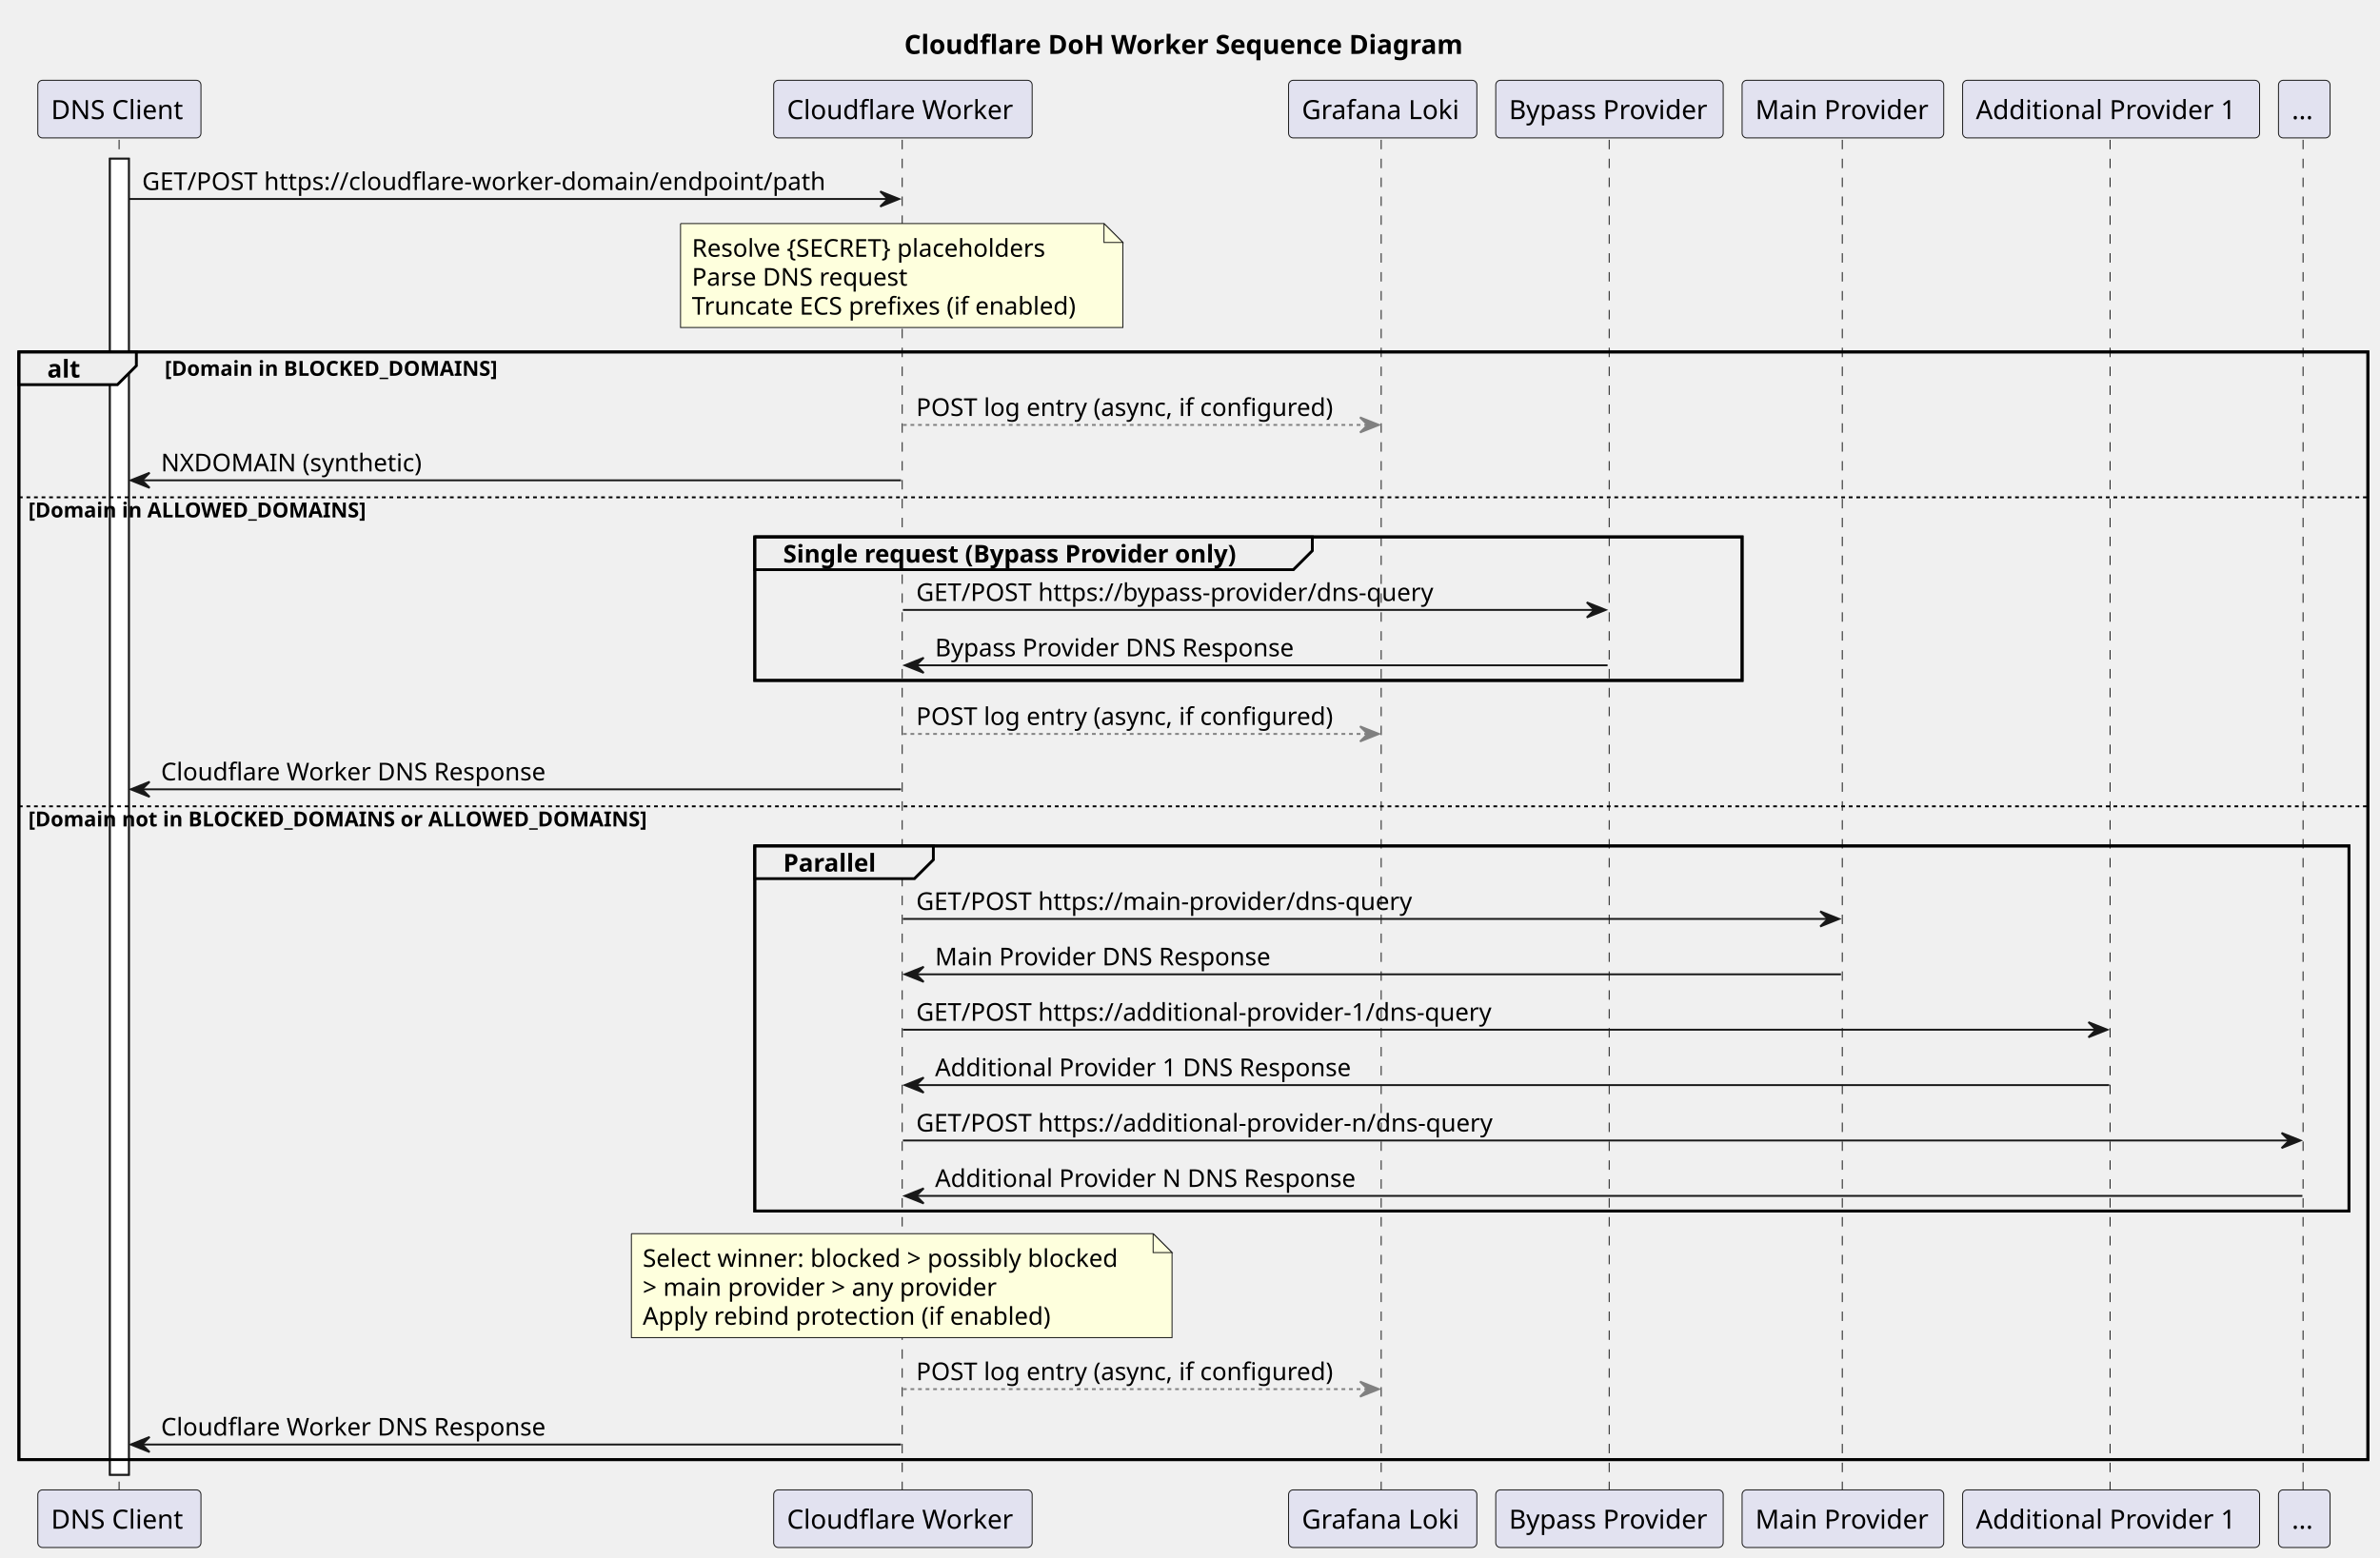
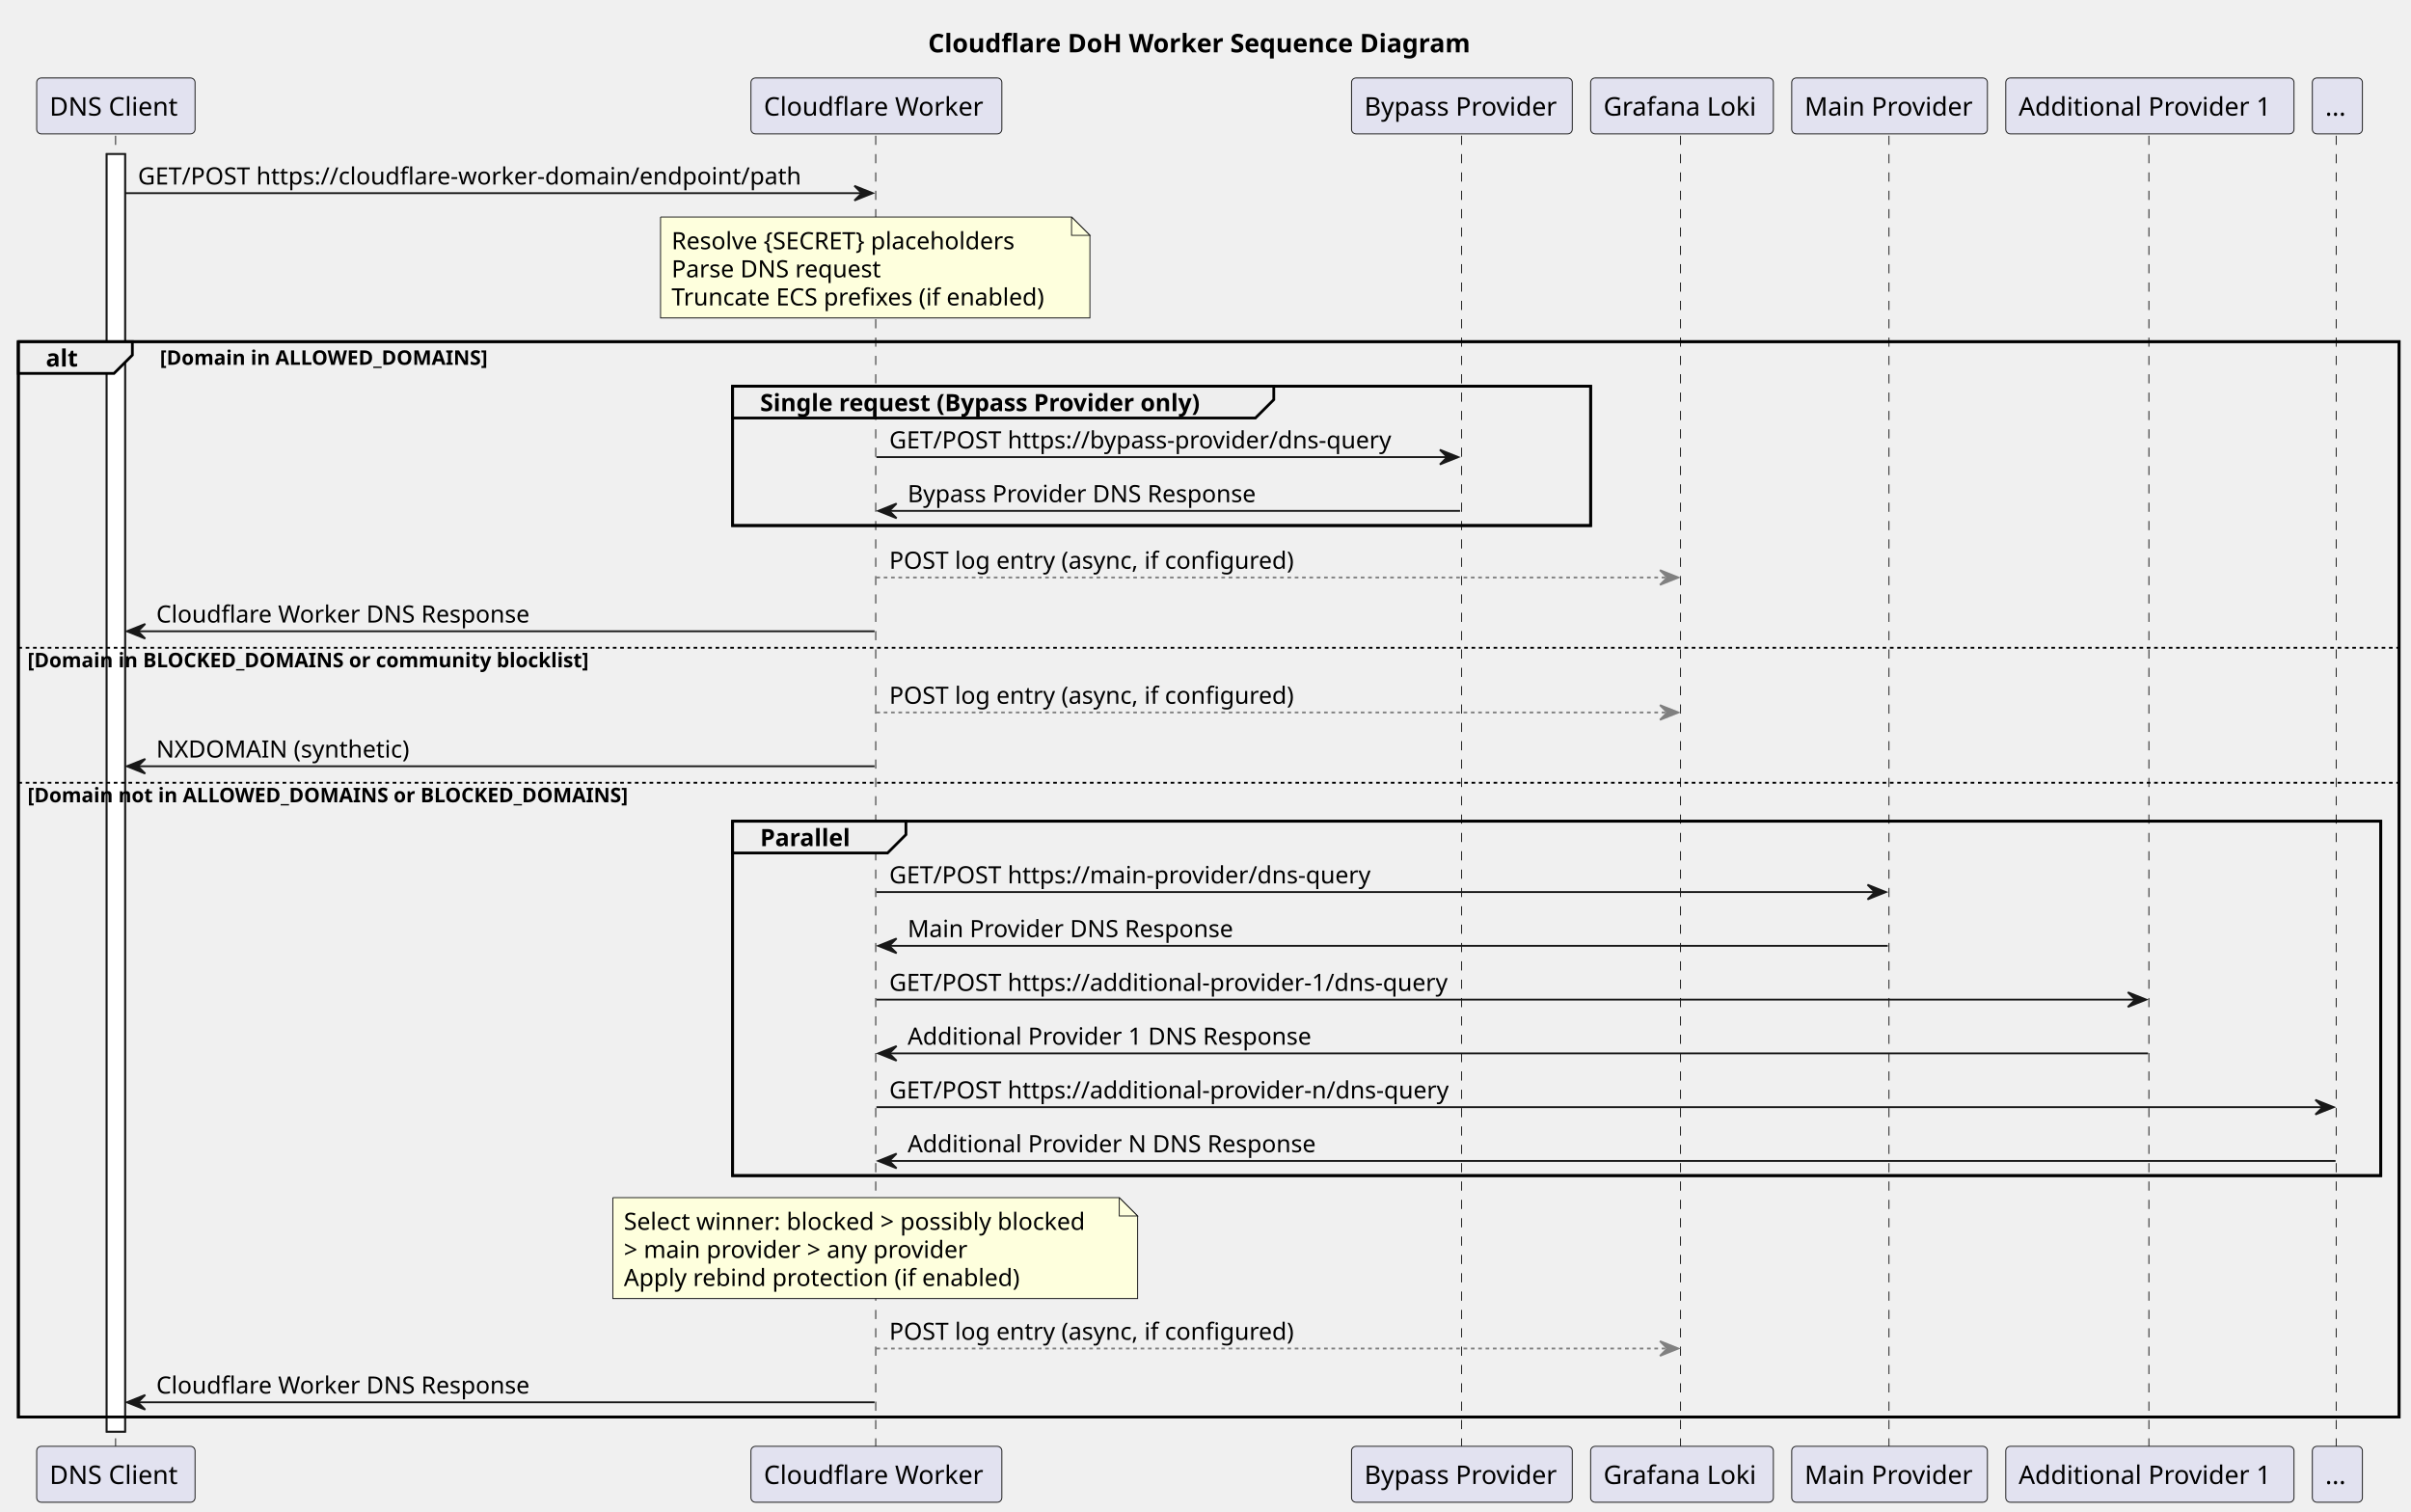
- <svg xmlns="http://www.w3.org/2000/svg" contentStyleType="text/css" data-diagram-type="SEQUENCE" height="824px" preserveAspectRatio="none" style="width:1259px;height:824px;background:#FFFFFF;" version="1.1" viewBox="0 0 1259 824" width="1259px" zoomAndPan="magnify">
+ <svg xmlns="http://www.w3.org/2000/svg" contentStyleType="text/css" data-diagram-type="SEQUENCE" height="824px" preserveAspectRatio="none" style="width:1314px;height:824px;background:#FFFFFF;" version="1.1" viewBox="0 0 1314 824" width="1314px" zoomAndPan="magnify">
  <defs />
  <g>
-     <text fill="#000000" font-family="sans-serif" font-size="14" font-weight="bold" lengthAdjust="spacing" textLength="304.917" x="478.336" y="28.535">Cloudflare DoH Worker Sequence Diagram</text>
+     <text fill="#000000" font-family="sans-serif" font-size="14" font-weight="bold" lengthAdjust="spacing" textLength="304.917" x="505.803" y="28.535">Cloudflare DoH Worker Sequence Diagram</text>
    <g>
      <rect fill="#FFFFFF" height="696.363" style="stroke:#181818;stroke-width:1;" width="10" x="58.152" y="83.977" />
    </g>
-     <rect fill="none" height="586.121" style="stroke:#000000;stroke-width:1.5;" width="1242.588" x="10" y="186.219" />
-     <rect fill="none" height="75.932" style="stroke:#000000;stroke-width:1.5;" width="522.283" x="399.272" y="284.106" />
-     <rect fill="none" height="193.174" style="stroke:#000000;stroke-width:1.5;" width="843.316" x="399.272" y="447.613" />
+     <rect fill="none" height="586.121" style="stroke:#000000;stroke-width:1.5;" width="1297.524" x="10" y="186.219" />
+     <rect fill="none" height="75.932" style="stroke:#000000;stroke-width:1.5;" width="467.619" x="399.272" y="210.529" />
+     <rect fill="none" height="193.174" style="stroke:#000000;stroke-width:1.5;" width="898.251" x="399.272" y="447.613" />
    <g class="participant-lifeline" data-entity-uid="part1" data-qualified-name="DNS Client" id="part1-lifeline">
      <g>
        <rect fill="#000000" fill-opacity="0" height="715.363" width="8" x="59.152" y="73.977" />
        <line style="stroke:#181818;stroke-width:0.5;stroke-dasharray:5,5;" x1="63" x2="63" y1="73.977" y2="789.34" />
      </g>
    </g>
    <g class="participant-lifeline" data-entity-uid="part2" data-qualified-name="Cloudflare Worker" id="part2-lifeline">
      <g>
        <rect fill="#000000" fill-opacity="0" height="715.363" width="8" x="473.639" y="73.977" />
        <line style="stroke:#181818;stroke-width:0.5;stroke-dasharray:5,5;" x1="477.272" x2="477.272" y1="73.977" y2="789.34" />
      </g>
    </g>
-     <g class="participant-lifeline" data-entity-uid="part3" data-qualified-name="Grafana Loki" id="part3-lifeline">
-       <g>
-         <rect fill="#000000" fill-opacity="0" height="715.363" width="8" x="727.443" y="73.977" />
-         <line style="stroke:#181818;stroke-width:0.5;stroke-dasharray:5,5;" x1="730.643" x2="730.643" y1="73.977" y2="789.34" />
-       </g>
-     </g>
-     <g class="participant-lifeline" data-entity-uid="part4" data-qualified-name="Bypass Provider" id="part4-lifeline">
-       <g>
-         <rect fill="#000000" fill-opacity="0" height="715.363" width="8" x="847.399" y="73.977" />
-         <line style="stroke:#181818;stroke-width:0.5;stroke-dasharray:5,5;" x1="851.243" x2="851.243" y1="73.977" y2="789.34" />
+     <g class="participant-lifeline" data-entity-uid="part3" data-qualified-name="Bypass Provider" id="part3-lifeline">
+       <g>
+         <rect fill="#000000" fill-opacity="0" height="715.363" width="8" x="792.735" y="73.977" />
+         <line style="stroke:#181818;stroke-width:0.5;stroke-dasharray:5,5;" x1="796.579" x2="796.579" y1="73.977" y2="789.34" />
+       </g>
+     </g>
+     <g class="participant-lifeline" data-entity-uid="part4" data-qualified-name="Grafana Loki" id="part4-lifeline">
+       <g>
+         <rect fill="#000000" fill-opacity="0" height="715.363" width="8" x="912.691" y="73.977" />
+         <line style="stroke:#181818;stroke-width:0.5;stroke-dasharray:5,5;" x1="915.891" x2="915.891" y1="73.977" y2="789.34" />
      </g>
    </g>
    <g class="participant-lifeline" data-entity-uid="part5" data-qualified-name="Main Provider" id="part5-lifeline">
      <g>
-         <rect fill="#000000" fill-opacity="0" height="715.363" width="8" x="970.882" y="73.977" />
-         <line style="stroke:#181818;stroke-width:0.5;stroke-dasharray:5,5;" x1="974.555" x2="974.555" y1="73.977" y2="789.34" />
+         <rect fill="#000000" fill-opacity="0" height="715.363" width="8" x="1025.818" y="73.977" />
+         <line style="stroke:#181818;stroke-width:0.5;stroke-dasharray:5,5;" x1="1029.491" x2="1029.491" y1="73.977" y2="789.34" />
      </g>
    </g>
    <g class="participant-lifeline" data-entity-uid="part6" data-qualified-name="Additional Provider 1" id="part6-lifeline">
      <g>
-         <rect fill="#000000" fill-opacity="0" height="715.363" width="8" x="1112.754" y="73.977" />
-         <line style="stroke:#181818;stroke-width:0.5;stroke-dasharray:5,5;" x1="1116.209" x2="1116.209" y1="73.977" y2="789.34" />
+         <rect fill="#000000" fill-opacity="0" height="715.363" width="8" x="1167.69" y="73.977" />
+         <line style="stroke:#181818;stroke-width:0.5;stroke-dasharray:5,5;" x1="1171.145" x2="1171.145" y1="73.977" y2="789.34" />
      </g>
    </g>
    <g class="participant-lifeline" data-entity-uid="part7" data-qualified-name="..." id="part7-lifeline">
      <g>
-         <rect fill="#000000" fill-opacity="0" height="715.363" width="8" x="1214.944" y="73.977" />
-         <line style="stroke:#181818;stroke-width:0.5;stroke-dasharray:5,5;" x1="1218.299" x2="1218.299" y1="73.977" y2="789.34" />
+         <rect fill="#000000" fill-opacity="0" height="715.363" width="8" x="1269.879" y="73.977" />
+         <line style="stroke:#181818;stroke-width:0.5;stroke-dasharray:5,5;" x1="1273.235" x2="1273.235" y1="73.977" y2="789.34" />
      </g>
    </g>
    <g class="participant participant-head" data-entity-uid="part1" data-qualified-name="DNS Client" id="part1-head">
      <rect fill="#E2E2F0" height="30.488" rx="2.5" ry="2.5" style="stroke:#181818;stroke-width:0.5;" width="86.304" x="20" y="42.488" />
      <text fill="#000000" font-family="sans-serif" font-size="14" lengthAdjust="spacing" textLength="72.304" x="27" y="63.023">DNS Client</text>
    </g>
    <g class="participant participant-tail" data-entity-uid="part1" data-qualified-name="DNS Client" id="part1-tail">
      <rect fill="#E2E2F0" height="30.488" rx="2.5" ry="2.5" style="stroke:#181818;stroke-width:0.5;" width="86.304" x="20" y="788.34" />
      <text fill="#000000" font-family="sans-serif" font-size="14" lengthAdjust="spacing" textLength="72.304" x="27" y="808.875">DNS Client</text>
    </g>
    <g class="participant participant-head" data-entity-uid="part2" data-qualified-name="Cloudflare Worker" id="part2-head">
      <rect fill="#E2E2F0" height="30.488" rx="2.5" ry="2.5" style="stroke:#181818;stroke-width:0.5;" width="136.732" x="409.272" y="42.488" />
      <text fill="#000000" font-family="sans-serif" font-size="14" lengthAdjust="spacing" textLength="122.732" x="416.272" y="63.023">Cloudflare Worker</text>
    </g>
    <g class="participant participant-tail" data-entity-uid="part2" data-qualified-name="Cloudflare Worker" id="part2-tail">
      <rect fill="#E2E2F0" height="30.488" rx="2.5" ry="2.5" style="stroke:#181818;stroke-width:0.5;" width="136.732" x="409.272" y="788.34" />
      <text fill="#000000" font-family="sans-serif" font-size="14" lengthAdjust="spacing" textLength="122.732" x="416.272" y="808.875">Cloudflare Worker</text>
    </g>
-     <g class="participant participant-head" data-entity-uid="part3" data-qualified-name="Grafana Loki" id="part3-head">
-       <rect fill="#E2E2F0" height="30.488" rx="2.5" ry="2.5" style="stroke:#181818;stroke-width:0.5;" width="99.6" x="681.643" y="42.488" />
-       <text fill="#000000" font-family="sans-serif" font-size="14" lengthAdjust="spacing" textLength="85.6" x="688.643" y="63.023">Grafana Loki</text>
-     </g>
-     <g class="participant participant-tail" data-entity-uid="part3" data-qualified-name="Grafana Loki" id="part3-tail">
-       <rect fill="#E2E2F0" height="30.488" rx="2.5" ry="2.5" style="stroke:#181818;stroke-width:0.5;" width="99.6" x="681.643" y="788.34" />
-       <text fill="#000000" font-family="sans-serif" font-size="14" lengthAdjust="spacing" textLength="85.6" x="688.643" y="808.875">Grafana Loki</text>
-     </g>
-     <g class="participant participant-head" data-entity-uid="part4" data-qualified-name="Bypass Provider" id="part4-head">
-       <rect fill="#E2E2F0" height="30.488" rx="2.5" ry="2.5" style="stroke:#181818;stroke-width:0.5;" width="120.312" x="791.243" y="42.488" />
-       <text fill="#000000" font-family="sans-serif" font-size="14" lengthAdjust="spacing" textLength="106.312" x="798.243" y="63.023">Bypass Provider</text>
-     </g>
-     <g class="participant participant-tail" data-entity-uid="part4" data-qualified-name="Bypass Provider" id="part4-tail">
-       <rect fill="#E2E2F0" height="30.488" rx="2.5" ry="2.5" style="stroke:#181818;stroke-width:0.5;" width="120.312" x="791.243" y="788.34" />
-       <text fill="#000000" font-family="sans-serif" font-size="14" lengthAdjust="spacing" textLength="106.312" x="798.243" y="808.875">Bypass Provider</text>
+     <g class="participant participant-head" data-entity-uid="part3" data-qualified-name="Bypass Provider" id="part3-head">
+       <rect fill="#E2E2F0" height="30.488" rx="2.5" ry="2.5" style="stroke:#181818;stroke-width:0.5;" width="120.312" x="736.579" y="42.488" />
+       <text fill="#000000" font-family="sans-serif" font-size="14" lengthAdjust="spacing" textLength="106.312" x="743.579" y="63.023">Bypass Provider</text>
+     </g>
+     <g class="participant participant-tail" data-entity-uid="part3" data-qualified-name="Bypass Provider" id="part3-tail">
+       <rect fill="#E2E2F0" height="30.488" rx="2.5" ry="2.5" style="stroke:#181818;stroke-width:0.5;" width="120.312" x="736.579" y="788.34" />
+       <text fill="#000000" font-family="sans-serif" font-size="14" lengthAdjust="spacing" textLength="106.312" x="743.579" y="808.875">Bypass Provider</text>
+     </g>
+     <g class="participant participant-head" data-entity-uid="part4" data-qualified-name="Grafana Loki" id="part4-head">
+       <rect fill="#E2E2F0" height="30.488" rx="2.5" ry="2.5" style="stroke:#181818;stroke-width:0.5;" width="99.6" x="866.891" y="42.488" />
+       <text fill="#000000" font-family="sans-serif" font-size="14" lengthAdjust="spacing" textLength="85.6" x="873.891" y="63.023">Grafana Loki</text>
+     </g>
+     <g class="participant participant-tail" data-entity-uid="part4" data-qualified-name="Grafana Loki" id="part4-tail">
+       <rect fill="#E2E2F0" height="30.488" rx="2.5" ry="2.5" style="stroke:#181818;stroke-width:0.5;" width="99.6" x="866.891" y="788.34" />
+       <text fill="#000000" font-family="sans-serif" font-size="14" lengthAdjust="spacing" textLength="85.6" x="873.891" y="808.875">Grafana Loki</text>
    </g>
    <g class="participant participant-head" data-entity-uid="part5" data-qualified-name="Main Provider" id="part5-head">
-       <rect fill="#E2E2F0" height="30.488" rx="2.5" ry="2.5" style="stroke:#181818;stroke-width:0.5;" width="106.654" x="921.555" y="42.488" />
-       <text fill="#000000" font-family="sans-serif" font-size="14" lengthAdjust="spacing" textLength="92.654" x="928.555" y="63.023">Main Provider</text>
+       <rect fill="#E2E2F0" height="30.488" rx="2.5" ry="2.5" style="stroke:#181818;stroke-width:0.5;" width="106.654" x="976.491" y="42.488" />
+       <text fill="#000000" font-family="sans-serif" font-size="14" lengthAdjust="spacing" textLength="92.654" x="983.491" y="63.023">Main Provider</text>
    </g>
    <g class="participant participant-tail" data-entity-uid="part5" data-qualified-name="Main Provider" id="part5-tail">
-       <rect fill="#E2E2F0" height="30.488" rx="2.5" ry="2.5" style="stroke:#181818;stroke-width:0.5;" width="106.654" x="921.555" y="788.34" />
-       <text fill="#000000" font-family="sans-serif" font-size="14" lengthAdjust="spacing" textLength="92.654" x="928.555" y="808.875">Main Provider</text>
+       <rect fill="#E2E2F0" height="30.488" rx="2.5" ry="2.5" style="stroke:#181818;stroke-width:0.5;" width="106.654" x="976.491" y="788.34" />
+       <text fill="#000000" font-family="sans-serif" font-size="14" lengthAdjust="spacing" textLength="92.654" x="983.491" y="808.875">Main Provider</text>
    </g>
    <g class="participant participant-head" data-entity-uid="part6" data-qualified-name="Additional Provider 1" id="part6-head">
-       <rect fill="#E2E2F0" height="30.488" rx="2.5" ry="2.5" style="stroke:#181818;stroke-width:0.5;" width="157.09" x="1038.209" y="42.488" />
-       <text fill="#000000" font-family="sans-serif" font-size="14" lengthAdjust="spacing" textLength="143.09" x="1045.209" y="63.023">Additional Provider 1</text>
+       <rect fill="#E2E2F0" height="30.488" rx="2.5" ry="2.5" style="stroke:#181818;stroke-width:0.5;" width="157.09" x="1093.145" y="42.488" />
+       <text fill="#000000" font-family="sans-serif" font-size="14" lengthAdjust="spacing" textLength="143.09" x="1100.145" y="63.023">Additional Provider 1</text>
    </g>
    <g class="participant participant-tail" data-entity-uid="part6" data-qualified-name="Additional Provider 1" id="part6-tail">
-       <rect fill="#E2E2F0" height="30.488" rx="2.5" ry="2.5" style="stroke:#181818;stroke-width:0.5;" width="157.09" x="1038.209" y="788.34" />
-       <text fill="#000000" font-family="sans-serif" font-size="14" lengthAdjust="spacing" textLength="143.09" x="1045.209" y="808.875">Additional Provider 1</text>
+       <rect fill="#E2E2F0" height="30.488" rx="2.5" ry="2.5" style="stroke:#181818;stroke-width:0.5;" width="157.09" x="1093.145" y="788.34" />
+       <text fill="#000000" font-family="sans-serif" font-size="14" lengthAdjust="spacing" textLength="143.09" x="1100.145" y="808.875">Additional Provider 1</text>
    </g>
    <g class="participant participant-head" data-entity-uid="part7" data-qualified-name="..." id="part7-head">
-       <rect fill="#E2E2F0" height="30.488" rx="2.5" ry="2.5" style="stroke:#181818;stroke-width:0.5;" width="27.289" x="1205.299" y="42.488" />
-       <text fill="#000000" font-family="sans-serif" font-size="14" lengthAdjust="spacing" textLength="13.289" x="1212.299" y="63.023">...</text>
+       <rect fill="#E2E2F0" height="30.488" rx="2.5" ry="2.5" style="stroke:#181818;stroke-width:0.5;" width="27.289" x="1260.235" y="42.488" />
+       <text fill="#000000" font-family="sans-serif" font-size="14" lengthAdjust="spacing" textLength="13.289" x="1267.235" y="63.023">...</text>
    </g>
    <g class="participant participant-tail" data-entity-uid="part7" data-qualified-name="..." id="part7-tail">
-       <rect fill="#E2E2F0" height="30.488" rx="2.5" ry="2.5" style="stroke:#181818;stroke-width:0.5;" width="27.289" x="1205.299" y="788.34" />
-       <text fill="#000000" font-family="sans-serif" font-size="14" lengthAdjust="spacing" textLength="13.289" x="1212.299" y="808.875">...</text>
+       <rect fill="#E2E2F0" height="30.488" rx="2.5" ry="2.5" style="stroke:#181818;stroke-width:0.5;" width="27.289" x="1260.235" y="788.34" />
+       <text fill="#000000" font-family="sans-serif" font-size="14" lengthAdjust="spacing" textLength="13.289" x="1267.235" y="808.875">...</text>
    </g>
    <g>
      <rect fill="#FFFFFF" height="696.363" style="stroke:#181818;stroke-width:1;" width="10" x="58.152" y="83.977" />
    </g>
    <g class="message" data-entity-1="part1" data-entity-2="part2" id="msg1">
      <polygon fill="#181818" points="465.639,101.287,475.639,105.287,465.639,109.287,469.639,105.287" style="stroke:#181818;stroke-width:1;" />
      <line style="stroke:#181818;stroke-width:1;" x1="68.152" x2="471.639" y1="105.287" y2="105.287" />
      <text fill="#000000" font-family="sans-serif" font-size="13" lengthAdjust="spacing" textLength="385.487" x="75.152" y="100.545">GET/POST https://cloudflare-worker-domain/endpoint/path</text>
    </g>
    <path d="M360,118.287 L360,173.287 L594,173.287 L594,128.287 L584,118.287 L360,118.287" fill="#FEFFDD" style="stroke:#181818;stroke-width:0.5;" />
    <path d="M584,118.287 L584,128.287 L594,128.287 L584,118.287" fill="#FEFFDD" style="stroke:#181818;stroke-width:0.5;" />
    <text fill="#000000" font-family="sans-serif" font-size="13" lengthAdjust="spacing" textLength="191.217" x="366" y="135.856">Resolve {SECRET} placeholders</text>
    <text fill="#000000" font-family="sans-serif" font-size="13" lengthAdjust="spacing" textLength="115.667" x="366" y="151.166">Parse DNS request</text>
    <text fill="#000000" font-family="sans-serif" font-size="13" lengthAdjust="spacing" textLength="213.084" x="366" y="166.477">Truncate ECS prefixes (if enabled)</text>
    <path d="M10,186.219 L72.139,186.219 L72.139,193.529 L62.139,203.529 L10,203.529 L10,186.219" fill="#EEEEEE" style="stroke:#000000;stroke-width:1.5;" />
-     <rect fill="none" height="586.121" style="stroke:#000000;stroke-width:1.5;" width="1242.588" x="10" y="186.219" />
+     <rect fill="none" height="586.121" style="stroke:#000000;stroke-width:1.5;" width="1297.524" x="10" y="186.219" />
    <text fill="#000000" font-family="sans-serif" font-size="13" font-weight="bold" lengthAdjust="spacing" textLength="17.139" x="25" y="199.787">alt</text>
-     <text fill="#000000" font-family="sans-serif" font-size="11" font-weight="bold" lengthAdjust="spacing" textLength="182.993" x="87.139" y="198.853">[Domain in BLOCKED_DOMAINS]</text>
+     <text fill="#000000" font-family="sans-serif" font-size="11" font-weight="bold" lengthAdjust="spacing" textLength="184.857" x="87.139" y="198.853">[Domain in ALLOWED_DOMAINS]</text>
+     <path d="M399.272,210.529 L694.211,210.529 L694.211,217.84 L684.211,227.84 L399.272,227.84 L399.272,210.529" fill="#EEEEEE" style="stroke:#000000;stroke-width:1.5;" />
+     <rect fill="none" height="75.932" style="stroke:#000000;stroke-width:1.5;" width="467.619" x="399.272" y="210.529" />
+     <text fill="#000000" font-family="sans-serif" font-size="13" font-weight="bold" lengthAdjust="spacing" textLength="249.939" x="414.272" y="224.098">Single request (Bypass Provider only)</text>
    <g class="message" data-entity-1="part2" data-entity-2="part3" id="msg2">
-       <polygon fill="#808080" points="719.443,220.84,729.443,224.84,719.443,228.84,723.443,224.84" style="stroke:#808080;stroke-width:1;" />
-       <line style="stroke:#808080;stroke-width:1;stroke-dasharray:2,2;" x1="477.639" x2="725.443" y1="224.84" y2="224.84" />
-       <text fill="#000000" font-family="sans-serif" font-size="13" lengthAdjust="spacing" textLength="229.804" x="484.639" y="220.098">POST log entry (async, if configured)</text>
-     </g>
-     <g class="message" data-entity-1="part2" data-entity-2="part1" id="msg3">
-       <polygon fill="#181818" points="79.152,250.15,69.152,254.15,79.152,258.15,75.152,254.15" style="stroke:#181818;stroke-width:1;" />
-       <line style="stroke:#181818;stroke-width:1;" x1="73.152" x2="476.639" y1="254.15" y2="254.15" />
-       <text fill="#000000" font-family="sans-serif" font-size="13" lengthAdjust="spacing" textLength="140.601" x="85.152" y="249.408">NXDOMAIN (synthetic)</text>
-     </g>
-     <line style="stroke:#000000;stroke-width:1;stroke-dasharray:2,2;" x1="10" x2="1252.588" y1="263.15" y2="263.15" />
-     <text fill="#000000" font-family="sans-serif" font-size="11" font-weight="bold" lengthAdjust="spacing" textLength="184.857" x="15" y="273.785">[Domain in ALLOWED_DOMAINS]</text>
-     <path d="M399.272,284.106 L694.211,284.106 L694.211,291.416 L684.211,301.416 L399.272,301.416 L399.272,284.106" fill="#EEEEEE" style="stroke:#000000;stroke-width:1.5;" />
-     <rect fill="none" height="75.932" style="stroke:#000000;stroke-width:1.5;" width="522.283" x="399.272" y="284.106" />
-     <text fill="#000000" font-family="sans-serif" font-size="13" font-weight="bold" lengthAdjust="spacing" textLength="249.939" x="414.272" y="297.674">Single request (Bypass Provider only)</text>
+       <polygon fill="#181818" points="784.735,245.15,794.735,249.15,784.735,253.15,788.735,249.15" style="stroke:#181818;stroke-width:1;" />
+       <line style="stroke:#181818;stroke-width:1;" x1="477.639" x2="790.735" y1="249.15" y2="249.15" />
+       <text fill="#000000" font-family="sans-serif" font-size="13" lengthAdjust="spacing" textLength="295.096" x="484.639" y="244.408">GET/POST https://bypass-provider/dns-query</text>
+     </g>
+     <g class="message" data-entity-1="part3" data-entity-2="part2" id="msg3">
+       <polygon fill="#181818" points="488.639,274.461,478.639,278.461,488.639,282.461,484.639,278.461" style="stroke:#181818;stroke-width:1;" />
+       <line style="stroke:#181818;stroke-width:1;" x1="482.639" x2="795.735" y1="278.461" y2="278.461" />
+       <text fill="#000000" font-family="sans-serif" font-size="13" lengthAdjust="spacing" textLength="193.483" x="494.639" y="273.719">Bypass Provider DNS Response</text>
+     </g>
    <g class="message" data-entity-1="part2" data-entity-2="part4" id="msg4">
-       <polygon fill="#181818" points="839.399,318.727,849.399,322.727,839.399,326.727,843.399,322.727" style="stroke:#181818;stroke-width:1;" />
-       <line style="stroke:#181818;stroke-width:1;" x1="477.639" x2="845.399" y1="322.727" y2="322.727" />
-       <text fill="#000000" font-family="sans-serif" font-size="13" lengthAdjust="spacing" textLength="295.096" x="484.639" y="317.984">GET/POST https://bypass-provider/dns-query</text>
-     </g>
-     <g class="message" data-entity-1="part4" data-entity-2="part2" id="msg5">
-       <polygon fill="#181818" points="488.639,348.037,478.639,352.037,488.639,356.037,484.639,352.037" style="stroke:#181818;stroke-width:1;" />
-       <line style="stroke:#181818;stroke-width:1;" x1="482.639" x2="850.399" y1="352.037" y2="352.037" />
-       <text fill="#000000" font-family="sans-serif" font-size="13" lengthAdjust="spacing" textLength="193.483" x="494.639" y="347.295">Bypass Provider DNS Response</text>
-     </g>
-     <g class="message" data-entity-1="part2" data-entity-2="part3" id="msg6">
-       <polygon fill="#808080" points="719.443,384.348,729.443,388.348,719.443,392.348,723.443,388.348" style="stroke:#808080;stroke-width:1;" />
-       <line style="stroke:#808080;stroke-width:1;stroke-dasharray:2,2;" x1="477.639" x2="725.443" y1="388.348" y2="388.348" />
+       <polygon fill="#808080" points="904.691,310.772,914.691,314.772,904.691,318.772,908.691,314.772" style="stroke:#808080;stroke-width:1;" />
+       <line style="stroke:#808080;stroke-width:1;stroke-dasharray:2,2;" x1="477.639" x2="910.691" y1="314.772" y2="314.772" />
+       <text fill="#000000" font-family="sans-serif" font-size="13" lengthAdjust="spacing" textLength="229.804" x="484.639" y="310.029">POST log entry (async, if configured)</text>
+     </g>
+     <g class="message" data-entity-1="part2" data-entity-2="part1" id="msg5">
+       <polygon fill="#181818" points="79.152,340.082,69.152,344.082,79.152,348.082,75.152,344.082" style="stroke:#181818;stroke-width:1;" />
+       <line style="stroke:#181818;stroke-width:1;" x1="73.152" x2="476.639" y1="344.082" y2="344.082" />
+       <text fill="#000000" font-family="sans-serif" font-size="13" lengthAdjust="spacing" textLength="208.73" x="85.152" y="339.34">Cloudflare Worker DNS Response</text>
+     </g>
+     <line style="stroke:#000000;stroke-width:1;stroke-dasharray:2,2;" x1="10" x2="1307.524" y1="353.082" y2="353.082" />
+     <text fill="#000000" font-family="sans-serif" font-size="11" font-weight="bold" lengthAdjust="spacing" textLength="317.544" x="15" y="363.717">[Domain in BLOCKED_DOMAINS or community blocklist]</text>
+     <g class="message" data-entity-1="part2" data-entity-2="part4" id="msg6">
+       <polygon fill="#808080" points="904.691,384.348,914.691,388.348,904.691,392.348,908.691,388.348" style="stroke:#808080;stroke-width:1;" />
+       <line style="stroke:#808080;stroke-width:1;stroke-dasharray:2,2;" x1="477.639" x2="910.691" y1="388.348" y2="388.348" />
      <text fill="#000000" font-family="sans-serif" font-size="13" lengthAdjust="spacing" textLength="229.804" x="484.639" y="383.606">POST log entry (async, if configured)</text>
    </g>
    <g class="message" data-entity-1="part2" data-entity-2="part1" id="msg7">
      <polygon fill="#181818" points="79.152,413.658,69.152,417.658,79.152,421.658,75.152,417.658" style="stroke:#181818;stroke-width:1;" />
      <line style="stroke:#181818;stroke-width:1;" x1="73.152" x2="476.639" y1="417.658" y2="417.658" />
-       <text fill="#000000" font-family="sans-serif" font-size="13" lengthAdjust="spacing" textLength="208.73" x="85.152" y="412.916">Cloudflare Worker DNS Response</text>
-     </g>
-     <line style="stroke:#000000;stroke-width:1;stroke-dasharray:2,2;" x1="10" x2="1252.588" y1="426.658" y2="426.658" />
-     <text fill="#000000" font-family="sans-serif" font-size="11" font-weight="bold" lengthAdjust="spacing" textLength="339.571" x="15" y="437.293">[Domain not in BLOCKED_DOMAINS or ALLOWED_DOMAINS]</text>
+       <text fill="#000000" font-family="sans-serif" font-size="13" lengthAdjust="spacing" textLength="140.601" x="85.152" y="412.916">NXDOMAIN (synthetic)</text>
+     </g>
+     <line style="stroke:#000000;stroke-width:1;stroke-dasharray:2,2;" x1="10" x2="1307.524" y1="426.658" y2="426.658" />
+     <text fill="#000000" font-family="sans-serif" font-size="11" font-weight="bold" lengthAdjust="spacing" textLength="339.571" x="15" y="437.293">[Domain not in ALLOWED_DOMAINS or BLOCKED_DOMAINS]</text>
    <path d="M399.272,447.613 L493.74,447.613 L493.74,454.924 L483.74,464.924 L399.272,464.924 L399.272,447.613" fill="#EEEEEE" style="stroke:#000000;stroke-width:1.5;" />
-     <rect fill="none" height="193.174" style="stroke:#000000;stroke-width:1.5;" width="843.316" x="399.272" y="447.613" />
+     <rect fill="none" height="193.174" style="stroke:#000000;stroke-width:1.5;" width="898.251" x="399.272" y="447.613" />
    <text fill="#000000" font-family="sans-serif" font-size="13" font-weight="bold" lengthAdjust="spacing" textLength="49.467" x="414.272" y="461.182">Parallel</text>
    <g class="message" data-entity-1="part2" data-entity-2="part5" id="msg8">
-       <polygon fill="#181818" points="962.882,482.234,972.882,486.234,962.882,490.234,966.882,486.234" style="stroke:#181818;stroke-width:1;" />
-       <line style="stroke:#181818;stroke-width:1;" x1="477.639" x2="968.882" y1="486.234" y2="486.234" />
+       <polygon fill="#181818" points="1017.818,482.234,1027.818,486.234,1017.818,490.234,1021.818,486.234" style="stroke:#181818;stroke-width:1;" />
+       <line style="stroke:#181818;stroke-width:1;" x1="477.639" x2="1023.818" y1="486.234" y2="486.234" />
      <text fill="#000000" font-family="sans-serif" font-size="13" lengthAdjust="spacing" textLength="282.648" x="484.639" y="481.492">GET/POST https://main-provider/dns-query</text>
    </g>
    <g class="message" data-entity-1="part5" data-entity-2="part2" id="msg9">
      <polygon fill="#181818" points="488.639,511.545,478.639,515.545,488.639,519.545,484.639,515.545" style="stroke:#181818;stroke-width:1;" />
-       <line style="stroke:#181818;stroke-width:1;" x1="482.639" x2="973.882" y1="515.545" y2="515.545" />
+       <line style="stroke:#181818;stroke-width:1;" x1="482.639" x2="1028.818" y1="515.545" y2="515.545" />
      <text fill="#000000" font-family="sans-serif" font-size="13" lengthAdjust="spacing" textLength="180.8" x="494.639" y="510.803">Main Provider DNS Response</text>
    </g>
    <g class="message" data-entity-1="part2" data-entity-2="part6" id="msg10">
-       <polygon fill="#181818" points="1104.754,540.856,1114.754,544.856,1104.754,548.856,1108.754,544.856" style="stroke:#181818;stroke-width:1;" />
-       <line style="stroke:#181818;stroke-width:1;" x1="477.639" x2="1110.754" y1="544.856" y2="544.856" />
+       <polygon fill="#181818" points="1159.69,540.856,1169.69,544.856,1159.69,548.856,1163.69,544.856" style="stroke:#181818;stroke-width:1;" />
+       <line style="stroke:#181818;stroke-width:1;" x1="477.639" x2="1165.69" y1="544.856" y2="544.856" />
      <text fill="#000000" font-family="sans-serif" font-size="13" lengthAdjust="spacing" textLength="330.161" x="484.639" y="540.113">GET/POST https://additional-provider-1/dns-query</text>
    </g>
    <g class="message" data-entity-1="part6" data-entity-2="part2" id="msg11">
      <polygon fill="#181818" points="488.639,570.166,478.639,574.166,488.639,578.166,484.639,574.166" style="stroke:#181818;stroke-width:1;" />
-       <line style="stroke:#181818;stroke-width:1;" x1="482.639" x2="1115.754" y1="574.166" y2="574.166" />
+       <line style="stroke:#181818;stroke-width:1;" x1="482.639" x2="1170.69" y1="574.166" y2="574.166" />
      <text fill="#000000" font-family="sans-serif" font-size="13" lengthAdjust="spacing" textLength="227.633" x="494.639" y="569.424">Additional Provider 1 DNS Response</text>
    </g>
    <g class="message" data-entity-1="part2" data-entity-2="part7" id="msg12">
-       <polygon fill="#181818" points="1206.944,599.477,1216.944,603.477,1206.944,607.477,1210.944,603.477" style="stroke:#181818;stroke-width:1;" />
-       <line style="stroke:#181818;stroke-width:1;" x1="477.639" x2="1212.944" y1="603.477" y2="603.477" />
+       <polygon fill="#181818" points="1261.879,599.477,1271.879,603.477,1261.879,607.477,1265.879,603.477" style="stroke:#181818;stroke-width:1;" />
+       <line style="stroke:#181818;stroke-width:1;" x1="477.639" x2="1267.879" y1="603.477" y2="603.477" />
      <text fill="#000000" font-family="sans-serif" font-size="13" lengthAdjust="spacing" textLength="330.008" x="484.639" y="598.734">GET/POST https://additional-provider-n/dns-query</text>
    </g>
    <g class="message" data-entity-1="part7" data-entity-2="part2" id="msg13">
      <polygon fill="#181818" points="488.639,628.787,478.639,632.787,488.639,636.787,484.639,632.787" style="stroke:#181818;stroke-width:1;" />
-       <line style="stroke:#181818;stroke-width:1;" x1="482.639" x2="1217.944" y1="632.787" y2="632.787" />
+       <line style="stroke:#181818;stroke-width:1;" x1="482.639" x2="1272.879" y1="632.787" y2="632.787" />
      <text fill="#000000" font-family="sans-serif" font-size="13" lengthAdjust="spacing" textLength="229.017" x="494.639" y="628.045">Additional Provider N DNS Response</text>
    </g>
    <path d="M334,652.787 L334,707.787 L620,707.787 L620,662.787 L610,652.787 L334,652.787" fill="#FEFFDD" style="stroke:#181818;stroke-width:0.5;" />
    <path d="M610,652.787 L610,662.787 L620,662.787 L610,652.787" fill="#FEFFDD" style="stroke:#181818;stroke-width:0.5;" />
    <text fill="#000000" font-family="sans-serif" font-size="13" lengthAdjust="spacing" textLength="265.377" x="340" y="670.356">Select winner: blocked &gt; possibly blocked</text>
    <text fill="#000000" font-family="sans-serif" font-size="13" lengthAdjust="spacing" textLength="199.85" x="340" y="685.666">&gt; main provider &gt; any provider</text>
    <text fill="#000000" font-family="sans-serif" font-size="13" lengthAdjust="spacing" textLength="224.859" x="340" y="700.977">Apply rebind protection (if enabled)</text>
-     <g class="message" data-entity-1="part2" data-entity-2="part3" id="msg14">
-       <polygon fill="#808080" points="719.443,731.029,729.443,735.029,719.443,739.029,723.443,735.029" style="stroke:#808080;stroke-width:1;" />
-       <line style="stroke:#808080;stroke-width:1;stroke-dasharray:2,2;" x1="477.639" x2="725.443" y1="735.029" y2="735.029" />
+     <g class="message" data-entity-1="part2" data-entity-2="part4" id="msg14">
+       <polygon fill="#808080" points="904.691,731.029,914.691,735.029,904.691,739.029,908.691,735.029" style="stroke:#808080;stroke-width:1;" />
+       <line style="stroke:#808080;stroke-width:1;stroke-dasharray:2,2;" x1="477.639" x2="910.691" y1="735.029" y2="735.029" />
      <text fill="#000000" font-family="sans-serif" font-size="13" lengthAdjust="spacing" textLength="229.804" x="484.639" y="730.287">POST log entry (async, if configured)</text>
    </g>
    <g class="message" data-entity-1="part2" data-entity-2="part1" id="msg15">
      <polygon fill="#181818" points="79.152,760.34,69.152,764.34,79.152,768.34,75.152,764.34" style="stroke:#181818;stroke-width:1;" />
      <line style="stroke:#181818;stroke-width:1;" x1="73.152" x2="476.639" y1="764.34" y2="764.34" />
      <text fill="#000000" font-family="sans-serif" font-size="13" lengthAdjust="spacing" textLength="208.73" x="85.152" y="759.598">Cloudflare Worker DNS Response</text>
    </g>
  </g>
</svg>
